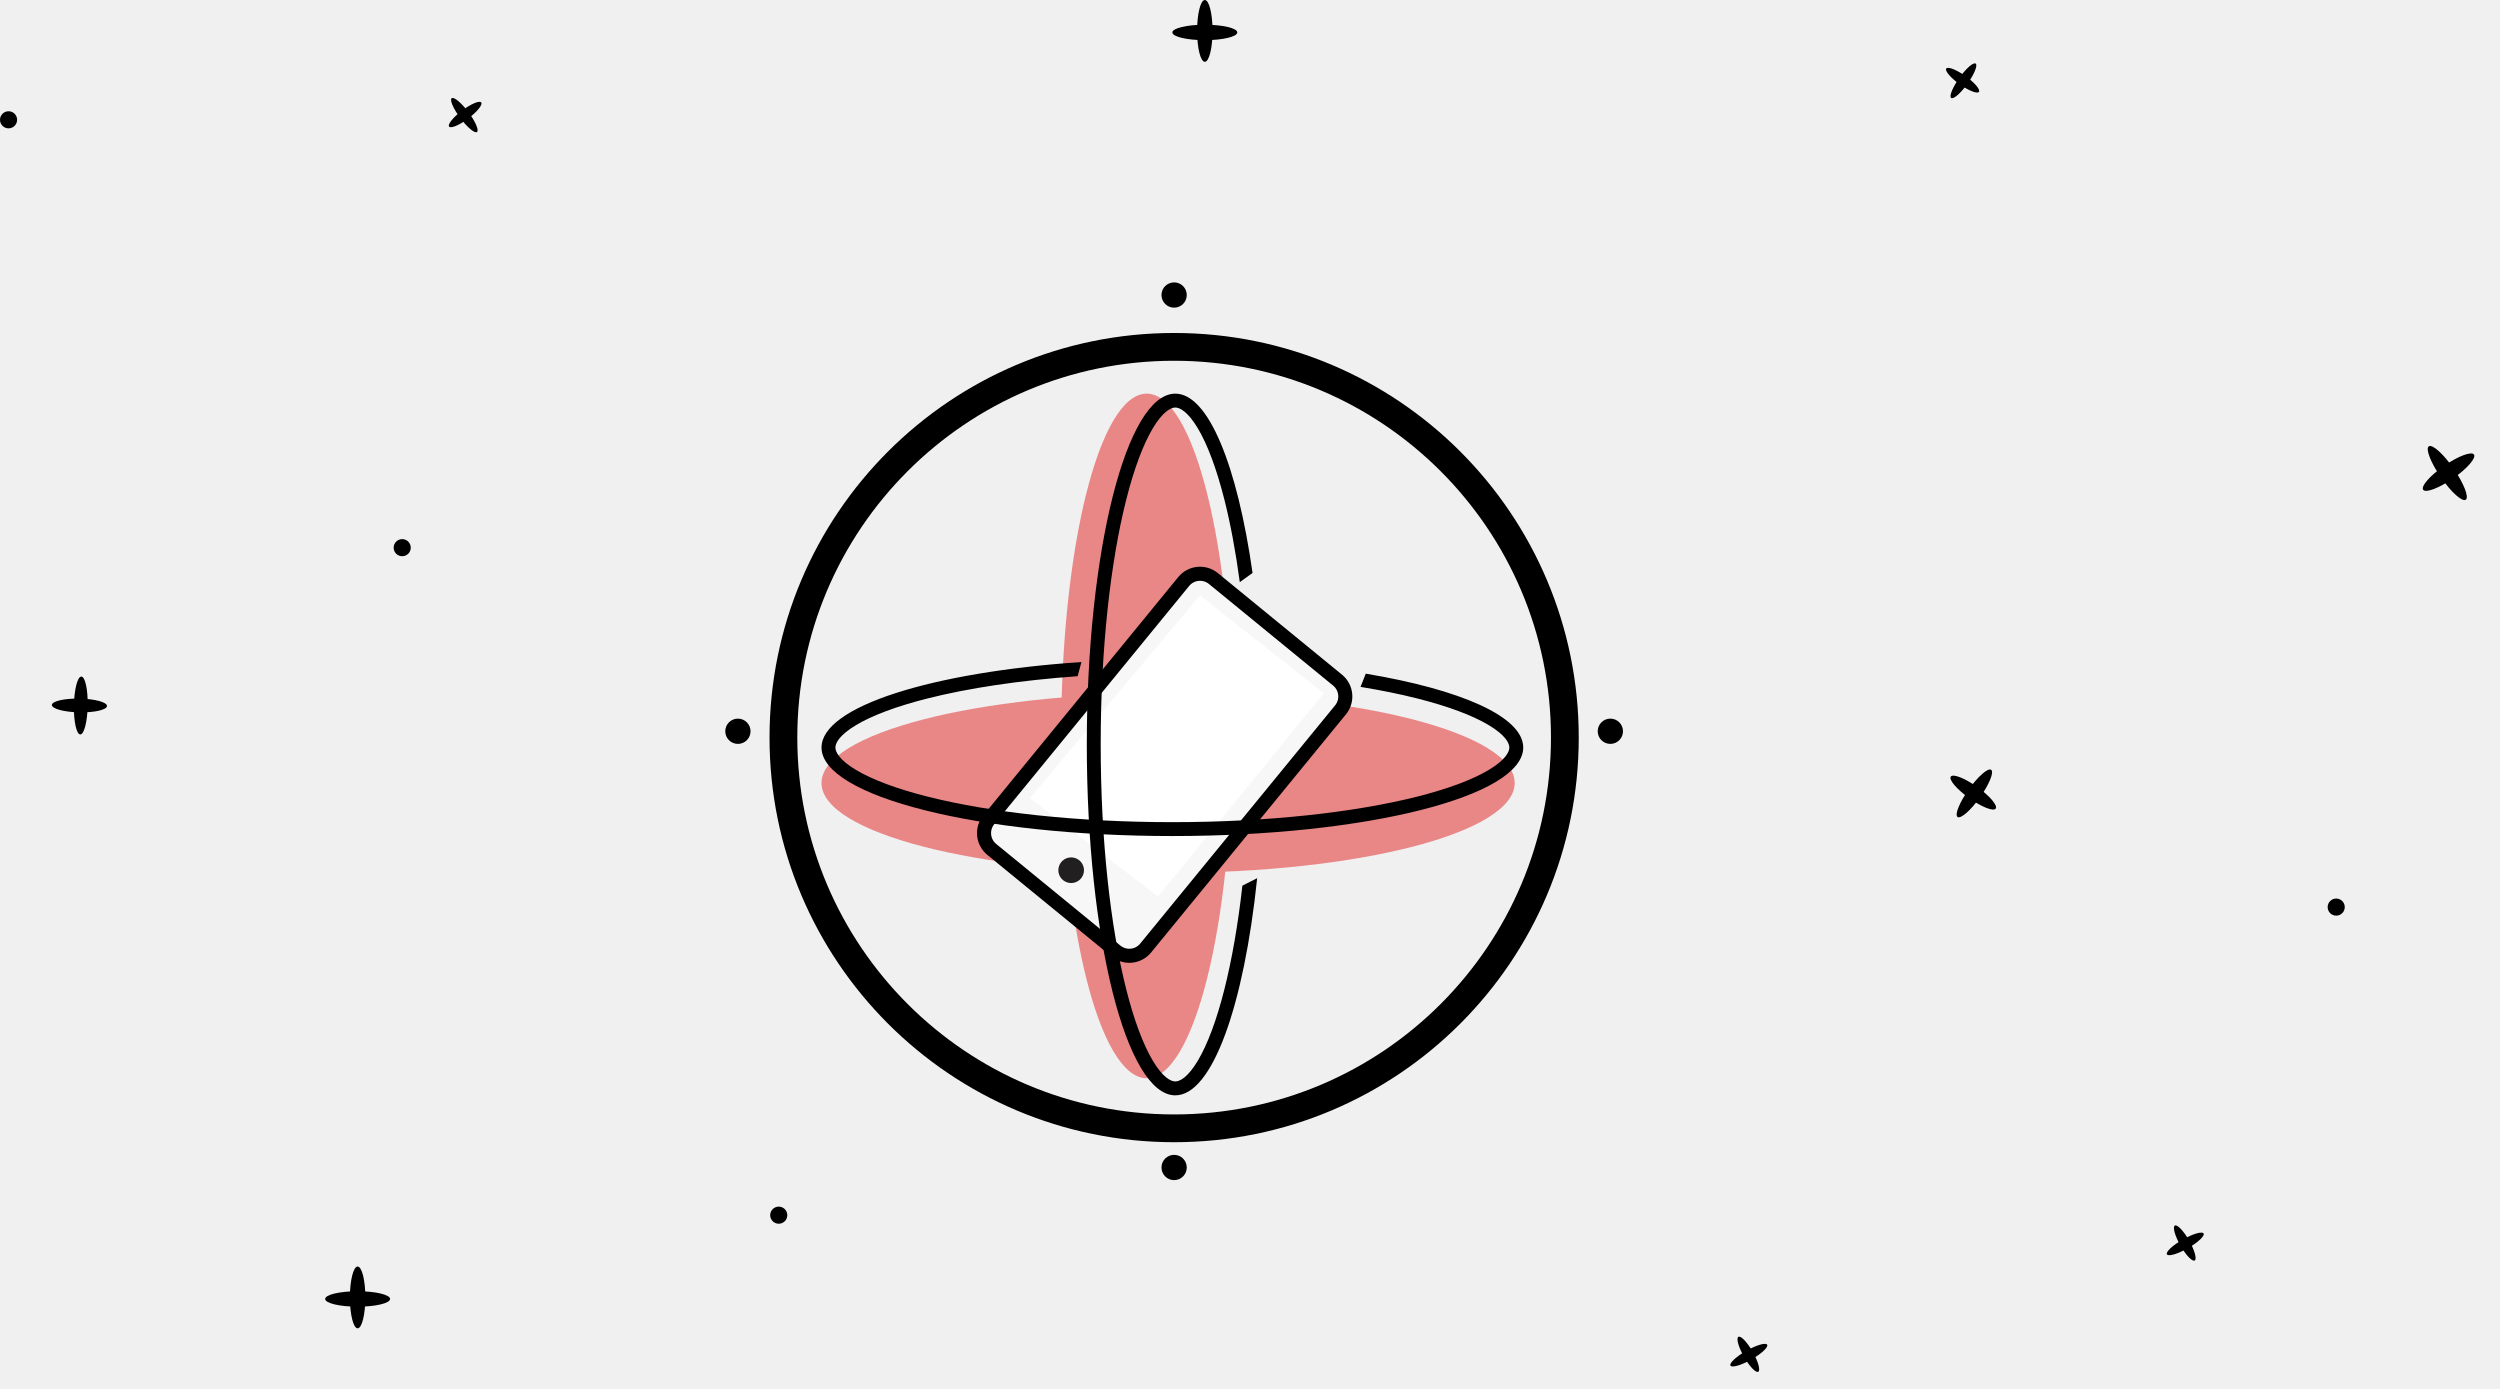
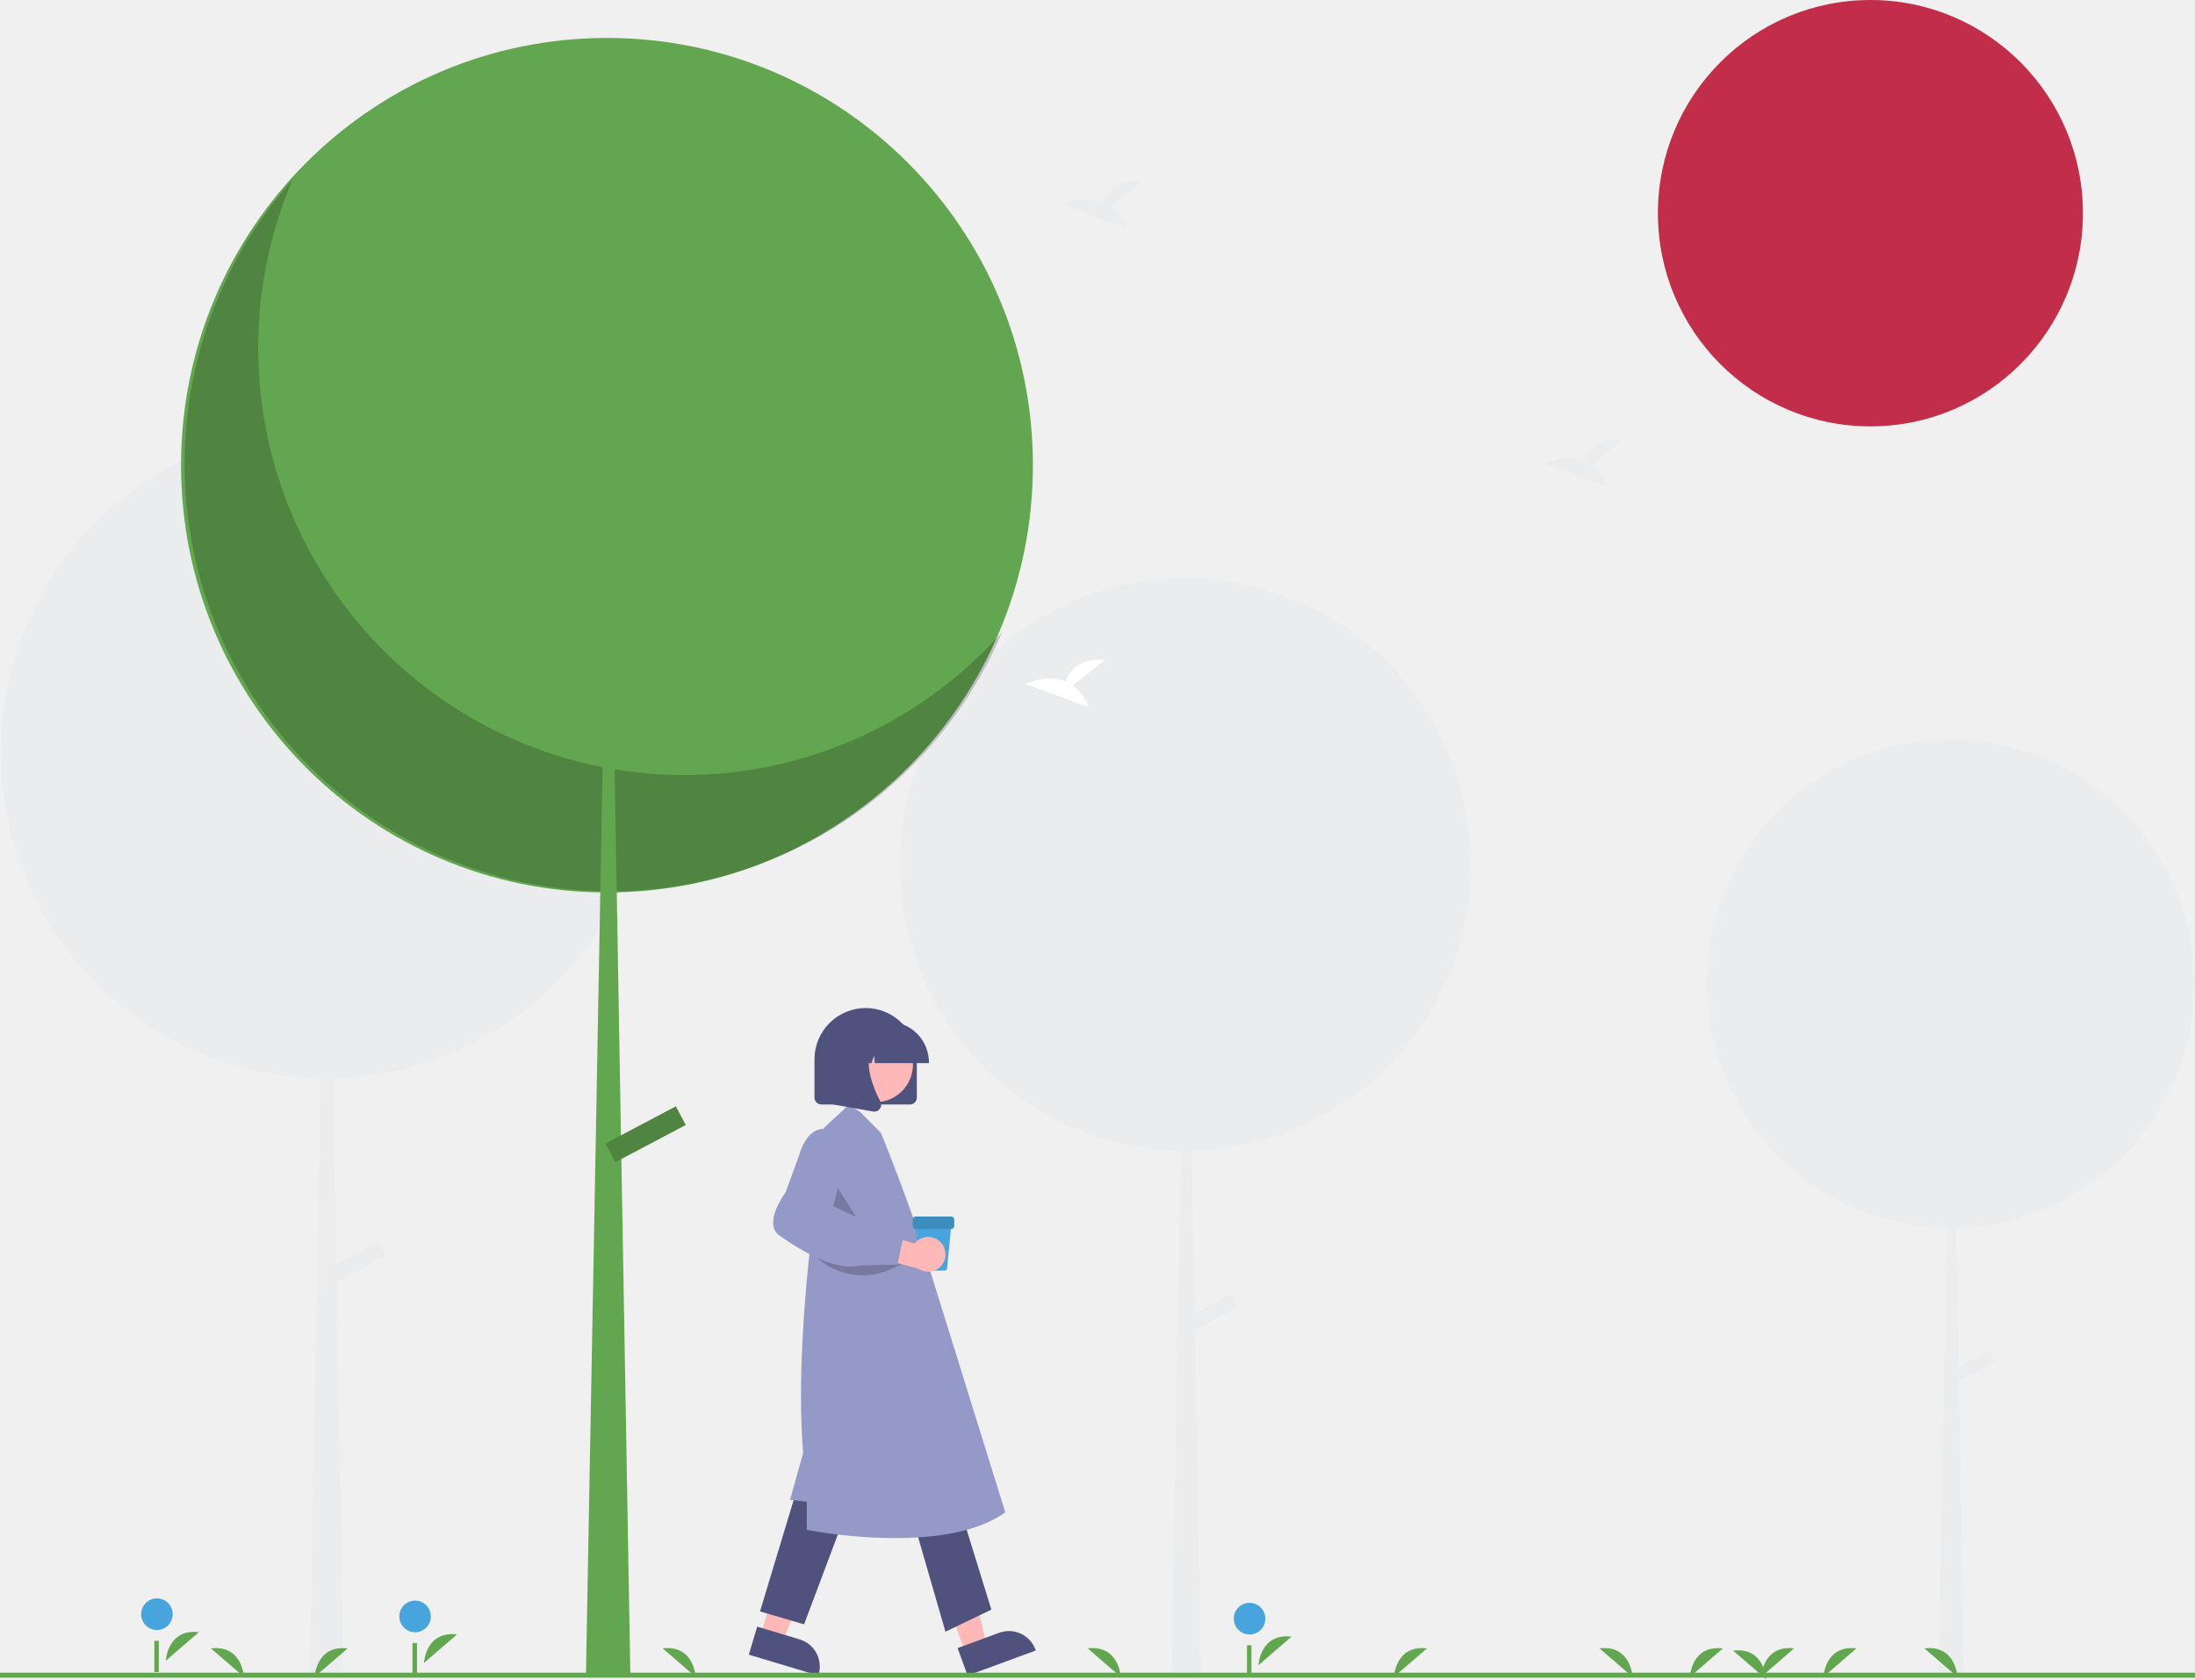
- <svg xmlns="http://www.w3.org/2000/svg" width="180" height="100" viewBox="0 0 180 100" fill="none">
-   <circle cx="84.538" cy="53.107" r="28.132" stroke="black" stroke-width="2" />
-   <ellipse cx="82.563" cy="52.987" rx="6.161" ry="24.646" fill="#E98686" />
-   <ellipse cx="84.103" cy="56.378" rx="6.469" ry="24.954" transform="rotate(90 84.1029 56.3777)" fill="#E98686" />
-   <ellipse rx="0.556" ry="2.225" transform="matrix(-1 0 0 1 86.7474 2.22538)" fill="black" />
-   <ellipse rx="0.556" ry="2.337" transform="matrix(4.37114e-08 1 1 -4.37114e-08 86.7478 2.33564)" fill="black" />
-   <ellipse rx="0.556" ry="2.225" transform="matrix(-1 0 0 1 25.7493 93.4148)" fill="black" />
-   <ellipse rx="0.556" ry="2.337" transform="matrix(4.37114e-08 1 1 -4.37114e-08 25.7497 93.5251)" fill="black" />
-   <ellipse rx="0.556" ry="2.225" transform="matrix(-0.569188 -0.822208 -0.822208 0.569188 176.296 33.9948)" fill="black" />
-   <ellipse rx="0.556" ry="2.337" transform="matrix(-0.822208 0.569188 0.569188 0.822208 176.204 34.0582)" fill="black" />
-   <ellipse rx="0.362" ry="1.446" transform="matrix(-0.599573 -0.80032 -0.80032 0.599573 33.4917 8.24583)" fill="black" />
-   <ellipse rx="0.362" ry="1.519" transform="matrix(-0.80032 0.599573 0.599573 0.80032 33.4337 8.28781)" fill="black" />
-   <ellipse rx="0.362" ry="1.446" transform="matrix(-0.869367 0.494168 0.494168 0.869367 157.303 89.4987)" fill="black" />
-   <ellipse rx="0.362" ry="1.519" transform="matrix(0.494168 0.869367 0.869367 -0.494168 157.338 89.5619)" fill="black" />
-   <ellipse rx="0.362" ry="1.446" transform="matrix(-0.869367 0.494168 0.494168 0.869367 125.88 97.5085)" fill="black" />
-   <ellipse rx="0.362" ry="1.519" transform="matrix(0.494168 0.869367 0.869367 -0.494168 125.915 97.5716)" fill="black" />
-   <ellipse rx="0.362" ry="1.446" transform="matrix(-0.580157 0.814505 0.814505 0.580157 141.307 5.77435)" fill="black" />
-   <ellipse rx="0.362" ry="1.519" transform="matrix(0.814505 0.580156 0.580156 -0.814505 141.367 5.81647)" fill="black" />
-   <ellipse rx="0.496" ry="1.984" transform="matrix(-0.580157 0.814505 0.814505 0.580157 142.074 57.0671)" fill="black" />
-   <ellipse rx="0.496" ry="2.084" transform="matrix(0.814505 0.580156 0.580156 -0.814505 142.154 57.1239)" fill="black" />
-   <ellipse rx="0.496" ry="1.984" transform="matrix(-0.0185223 0.999828 0.999828 0.0185223 5.72001 50.7945)" fill="black" />
-   <ellipse rx="0.496" ry="2.084" transform="matrix(0.999828 0.0185222 0.0185222 -0.999828 5.81782 50.797)" fill="black" />
-   <circle cx="84.537" cy="21.242" r="0.91" fill="black" />
-   <circle cx="56.069" cy="87.493" r="0.616" fill="black" />
-   <circle cx="168.207" cy="65.311" r="0.616" fill="black" />
-   <circle cx="0.616" cy="8.626" r="0.616" fill="black" />
-   <circle cx="28.959" cy="39.432" r="0.616" fill="black" />
-   <circle cx="84.537" cy="84.059" r="0.91" fill="black" />
-   <circle cx="115.946" cy="52.651" r="0.91" transform="rotate(90 115.946 52.6506)" fill="black" />
-   <circle cx="53.13" cy="52.651" r="0.91" transform="rotate(90 53.1297 52.6506)" fill="black" />
-   <rect x="86.189" y="40.693" width="14.59" height="25.2" rx="1.519" transform="rotate(39.2886 86.1894 40.6932)" fill="#F7F7F7" stroke="black" stroke-width="1.013" />
-   <circle cx="77.124" cy="62.656" r="0.924" transform="rotate(24.8023 77.1241 62.6563)" fill="#211F1F" />
-   <path d="M83.372 64.551L74.154 57.469L86.399 42.868L95.313 49.921L83.372 64.551Z" fill="white" />
-   <path fill-rule="evenodd" clip-rule="evenodd" d="M89.452 63.767C89.137 66.573 88.695 69.096 88.159 71.222C87.593 73.465 86.936 75.209 86.244 76.368C85.514 77.592 84.935 77.865 84.623 77.865C84.31 77.865 83.731 77.592 83.001 76.368C82.31 75.209 81.652 73.465 81.086 71.222C79.958 66.751 79.25 60.522 79.25 53.604C79.25 46.685 79.958 40.456 81.086 35.985C81.652 33.742 82.31 31.998 83.001 30.839C83.731 29.616 84.31 29.342 84.623 29.342C84.935 29.342 85.514 29.616 86.244 30.839C86.936 31.998 87.593 33.742 88.159 35.985C88.596 37.718 88.97 39.715 89.265 41.914L90.183 41.253C89.091 33.548 87.01 28.342 84.623 28.342C81.103 28.342 78.25 39.652 78.25 53.604C78.25 67.555 81.103 78.865 84.623 78.865C87.282 78.865 89.561 72.407 90.516 63.23L89.452 63.767Z" fill="black" />
-   <path fill-rule="evenodd" clip-rule="evenodd" d="M97.959 49.456C99.434 49.697 100.799 49.975 102.029 50.286C104.272 50.852 106.016 51.509 107.176 52.201C108.399 52.931 108.673 53.51 108.673 53.822C108.673 54.135 108.399 54.714 107.176 55.444C106.016 56.136 104.272 56.793 102.029 57.359C97.559 58.487 91.329 59.195 84.411 59.195C77.493 59.195 71.264 58.487 66.793 57.359C64.55 56.793 62.806 56.136 61.647 55.444C60.423 54.714 60.149 54.135 60.149 53.822C60.149 53.51 60.423 52.931 61.647 52.201C62.806 51.509 64.55 50.852 66.793 50.286C69.733 49.544 73.433 48.984 77.59 48.687L77.863 47.666C67.086 48.394 59.149 50.874 59.149 53.822C59.149 57.342 70.46 60.195 84.411 60.195C98.363 60.195 109.673 57.342 109.673 53.822C109.673 51.601 105.167 49.645 98.335 48.504L97.959 49.456Z" fill="black" />
+ <svg xmlns="http://www.w3.org/2000/svg" width="230" height="176" viewBox="0 0 230 176" fill="none">
+   <g clip-path="url(#clip0_340_175928)">
+     <path d="M79.695 171.407L81.955 172.086L85.641 163.664L82.306 162.662L79.695 171.407Z" fill="#FFB8B8" />
+     <path d="M79.34 170.494L83.79 171.831L83.79 171.831C84.542 172.057 85.174 172.574 85.547 173.267C85.919 173.961 86.002 174.774 85.777 175.529L85.749 175.622L78.463 173.432L79.34 170.494Z" fill="#4F527D" />
+     <path d="M101.169 173.26L103.384 172.445L101.306 163.486L98.037 164.688L101.169 173.26Z" fill="#FFB8B8" />
+     <path d="M100.34 172.742L104.701 171.137L104.702 171.137C105.439 170.866 106.253 170.9 106.965 171.231C107.678 171.563 108.23 172.164 108.5 172.904L108.533 172.994L101.392 175.622L100.34 172.742Z" fill="#4F527D" />
+     <path d="M83.485 156.16L79.637 168.902L84.254 170.254L88.68 158.477L83.485 156.16Z" fill="#4F527D" />
+     <path d="M95.606 159.056L99.069 171.026L103.879 168.709L100.416 157.512L95.606 159.056Z" fill="#4F527D" />
+     <path d="M93.803 161.215C90.723 161.201 87.65 160.917 84.619 160.365L84.542 160.349V157.405L82.783 157.209L84.156 152.29C83.516 144.711 84.425 135.114 84.719 132.351C84.787 131.703 84.831 131.34 84.831 131.34L86.374 118.176L88.957 115.785L90.13 116.551L92.306 118.734C94.836 124.98 96.843 130.861 96.856 131.239L105.338 158.515L105.281 158.556C102.336 160.642 97.846 161.215 93.803 161.215Z" fill="#9499C7" />
+     <path opacity="0.2" d="M87.47 124.015L86.877 127.73L90.892 129.392L87.47 124.015Z" fill="black" />
+     <path d="M95.348 115.765H86.064C85.873 115.765 85.69 115.689 85.555 115.553C85.42 115.418 85.344 115.234 85.344 115.042V111.027C85.347 109.602 85.913 108.236 86.918 107.229C87.923 106.223 89.286 105.657 90.706 105.657C92.126 105.657 93.489 106.223 94.494 107.229C95.499 108.236 96.066 109.602 96.068 111.027V115.042C96.068 115.234 95.992 115.418 95.857 115.553C95.722 115.689 95.539 115.765 95.348 115.765Z" fill="#4F527D" />
+     <path d="M91.732 115.523C93.903 115.523 95.664 113.757 95.664 111.579C95.664 109.4 93.903 107.634 91.732 107.634C89.561 107.634 87.801 109.4 87.801 111.579C87.801 113.757 89.561 115.523 91.732 115.523Z" fill="#FFB8B8" />
+     <path d="M97.337 111.429H91.66L91.602 110.611L91.311 111.429H90.436L90.321 109.808L89.744 111.429H88.053V111.348C88.054 110.22 88.501 109.138 89.296 108.34C90.092 107.542 91.17 107.093 92.294 107.092H93.095C94.219 107.093 95.298 107.542 96.093 108.34C96.888 109.138 97.335 110.22 97.337 111.348V111.429Z" fill="#4F527D" />
+     <path d="M91.614 116.515C91.572 116.515 91.529 116.511 91.487 116.503L87.33 115.767V108.874H91.906L91.793 109.007C90.216 110.851 91.404 113.842 92.252 115.461C92.315 115.579 92.343 115.713 92.332 115.847C92.323 115.981 92.275 116.109 92.196 116.217C92.129 116.309 92.042 116.384 91.941 116.436C91.84 116.488 91.728 116.515 91.614 116.515Z" fill="#4F527D" />
+     <path d="M98.949 133.177H96.671C96.597 133.177 96.527 133.15 96.473 133.101C96.419 133.051 96.385 132.984 96.378 132.91L95.922 128.22H99.698L99.242 132.91C99.235 132.983 99.201 133.051 99.147 133.101C99.093 133.15 99.022 133.177 98.949 133.177Z" fill="#47A4DD" />
+     <path d="M99.691 128.81H95.927C95.849 128.81 95.774 128.779 95.719 128.723C95.664 128.668 95.633 128.593 95.633 128.515V127.807C95.633 127.728 95.664 127.653 95.719 127.598C95.774 127.543 95.849 127.512 95.927 127.511H99.691C99.769 127.512 99.844 127.543 99.899 127.598C99.954 127.653 99.985 127.728 99.985 127.807V128.515C99.985 128.593 99.954 128.668 99.899 128.723C99.844 128.779 99.769 128.81 99.691 128.81Z" fill="#3C8DBE" />
+     <path opacity="0.2" d="M84.928 131.158C85.974 132.374 87.393 133.206 88.962 133.525C90.531 133.843 92.162 133.629 93.596 132.917L94.452 132.492L84.928 131.158Z" fill="black" />
+     <path d="M98.608 130.25C98.432 130.053 98.216 129.896 97.974 129.791C97.731 129.687 97.469 129.637 97.206 129.645C96.942 129.653 96.683 129.718 96.448 129.838C96.212 129.957 96.006 130.126 95.842 130.334L91.873 129.216L90.607 131.471L96.235 132.971C96.602 133.223 97.047 133.331 97.488 133.275C97.928 133.219 98.333 133.003 98.626 132.668C98.918 132.333 99.078 131.901 99.075 131.456C99.071 131.01 98.905 130.581 98.608 130.25Z" fill="#FFB8B8" />
+     <path d="M89.135 132.753C87.248 132.753 84.695 131.643 81.663 129.492C81.494 129.375 81.351 129.223 81.244 129.048C81.136 128.872 81.066 128.676 81.038 128.471C80.814 127.05 82.196 125.128 82.332 124.944L83.784 120.942C83.801 120.877 84.269 119.145 85.444 118.529C85.692 118.401 85.964 118.329 86.242 118.317C86.519 118.306 86.796 118.354 87.054 118.46C89.292 119.278 87.544 125.593 87.304 126.422L90.27 127.822L92.153 129.027L94.733 129.298L94.032 132.549L90.115 132.638C89.795 132.717 89.465 132.755 89.135 132.753Z" fill="#9499C7" />
+     <path d="M229.916 103.088C229.914 99.288 229.069 95.536 227.444 92.104C225.818 88.672 223.452 85.646 220.517 83.245C217.581 80.844 214.151 79.128 210.473 78.221C206.795 77.315 202.962 77.241 199.253 78.004C195.543 78.768 192.049 80.35 189.023 82.636C185.998 84.921 183.517 87.854 181.761 91.221C180.005 94.587 179.017 98.304 178.869 102.101C178.721 105.898 179.417 109.68 180.906 113.174C180.881 113.147 180.855 113.119 180.83 113.091C181.964 115.744 183.536 118.185 185.48 120.312C185.486 120.318 185.492 120.325 185.498 120.331C185.655 120.503 185.813 120.673 185.974 120.84C188.307 123.282 191.101 125.235 194.192 126.585C197.284 127.934 200.612 128.654 203.983 128.703L203.12 175.725H205.785L205.246 144.69L209.102 142.653L208.514 141.532L205.221 143.271L204.968 128.701C211.637 128.547 217.981 125.782 222.643 120.995C227.305 116.208 229.915 109.781 229.916 103.088Z" fill="#EAECEE" />
+     <path d="M154.134 90.601C154.131 86.148 153.142 81.751 151.237 77.729C149.332 73.707 146.559 70.16 143.119 67.346C139.679 64.532 135.659 62.522 131.349 61.459C127.039 60.397 122.547 60.31 118.199 61.205C113.852 62.1 109.757 63.954 106.212 66.632C102.666 69.311 99.759 72.748 97.701 76.693C95.643 80.639 94.485 84.994 94.312 89.444C94.138 93.894 94.954 98.327 96.699 102.421C96.669 102.389 96.639 102.357 96.61 102.324C97.939 105.432 99.782 108.293 102.06 110.786C102.067 110.793 102.074 110.801 102.08 110.808C102.264 111.009 102.449 111.209 102.638 111.405C105.373 114.267 108.646 116.555 112.269 118.137C115.892 119.719 119.792 120.562 123.743 120.619L122.732 175.725H125.856L125.223 139.355L129.742 136.968L129.053 135.654L125.194 137.692L124.898 120.617C132.713 120.437 140.147 117.196 145.611 111.586C151.075 105.977 154.134 98.445 154.134 90.601Z" fill="#EAECEE" />
+     <path d="M68.186 78.856C68.183 73.788 67.057 68.784 64.889 64.207C62.721 59.63 59.566 55.594 55.651 52.392C51.737 49.19 47.162 46.902 42.257 45.693C37.352 44.484 32.241 44.385 27.294 45.404C22.346 46.422 17.686 48.532 13.652 51.58C9.617 54.628 6.309 58.539 3.967 63.029C1.625 67.519 0.307 72.475 0.11 77.539C-0.087 82.603 0.84 87.647 2.826 92.307C2.793 92.27 2.758 92.234 2.725 92.196C4.238 95.733 6.334 98.989 8.927 101.826C8.935 101.834 8.943 101.842 8.95 101.851C9.16 102.08 9.37 102.307 9.585 102.53C12.697 105.787 16.422 108.391 20.545 110.191C24.668 111.991 29.106 112.951 33.602 113.016L32.451 175.725H36.006L35.287 134.336L40.429 131.62L39.644 130.125L35.254 132.444L34.916 113.013C43.809 112.808 52.27 109.12 58.487 102.736C64.705 96.353 68.186 87.781 68.186 78.856Z" fill="#EAECEE" />
+     <path d="M195.989 44.689C208.288 44.689 218.258 34.685 218.258 22.344C218.258 10.004 208.288 0 195.989 0C183.691 0 173.721 10.004 173.721 22.344C173.721 34.685 183.691 44.689 195.989 44.689Z" fill="#C22E49" />
+     <path d="M63.601 93.542C88.25 93.542 108.231 73.492 108.231 48.76C108.231 24.027 88.25 3.978 63.601 3.978C38.952 3.978 18.971 24.027 18.971 48.76C18.971 73.492 38.952 93.542 63.601 93.542Z" fill="#63A650" />
+     <path opacity="0.2" d="M30.649 18.849C26.486 28.62 25.921 39.558 29.055 49.708C32.19 59.859 38.819 68.56 47.759 74.258C56.699 79.955 67.366 82.278 77.855 80.81C88.344 79.342 97.971 74.179 105.016 66.245C102.473 72.215 98.667 77.558 93.861 81.906C89.056 86.253 83.366 89.5 77.185 91.421C71.005 93.343 64.482 93.893 58.069 93.034C51.655 92.175 45.505 89.928 40.043 86.447C34.581 82.966 29.939 78.335 26.438 72.876C22.937 67.416 20.661 61.258 19.768 54.828C18.874 48.398 19.384 41.849 21.263 35.637C23.142 29.424 26.345 23.696 30.649 18.849Z" fill="black" />
+     <path d="M63.724 48.76H63.847L66.054 175.725H61.395L63.724 48.76Z" fill="#63A650" />
+     <path d="M70.823 115.957L63.445 119.855L64.474 121.814L71.851 117.917L70.823 115.957Z" fill="#4F8540" />
+     <path d="M130.933 171.316C131.846 171.316 132.586 170.573 132.586 169.658C132.586 168.742 131.846 168 130.933 168C130.021 168 129.281 168.742 129.281 169.658C129.281 170.573 130.021 171.316 130.933 171.316Z" fill="#47A4DD" />
+     <path d="M16.443 170.847C17.356 170.847 18.095 170.105 18.095 169.19C18.095 168.274 17.356 167.532 16.443 167.532C15.531 167.532 14.791 168.274 14.791 169.19C14.791 170.105 15.531 170.847 16.443 170.847Z" fill="#47A4DD" />
+     <path d="M43.492 171.082C44.404 171.082 45.144 170.339 45.144 169.424C45.144 168.508 44.404 167.766 43.492 167.766C42.58 167.766 41.84 168.508 41.84 169.424C41.84 170.339 42.58 171.082 43.492 171.082Z" fill="#47A4DD" />
+     <path d="M116.358 21.648L119.672 18.989C117.098 18.704 116.04 20.113 115.607 21.228C113.596 20.39 111.406 21.488 111.406 21.488L118.037 23.904C117.702 23.007 117.12 22.225 116.358 21.648Z" fill="#EAECEE" />
+     <path d="M166.757 48.74L170.071 46.08C167.496 45.795 166.438 47.204 166.006 48.319C163.994 47.481 161.805 48.579 161.805 48.579L168.435 50.995C168.101 50.098 167.519 49.316 166.757 48.74Z" fill="#EAECEE" />
+     <path d="M112.397 71.858L115.711 69.198C113.137 68.913 112.079 70.322 111.646 71.437C109.635 70.599 107.445 71.698 107.445 71.698L114.076 74.113C113.741 73.216 113.159 72.434 112.397 71.858Z" fill="white" />
+     <path d="M131.865 174.537C131.865 174.537 132.026 171.152 135.327 171.545L131.865 174.537Z" fill="#63A650" />
+     <path d="M131.13 172.449H130.664V175.725H131.13V172.449Z" fill="#63A650" />
+     <path d="M17.375 174.069C17.375 174.069 17.536 170.684 20.837 171.077L17.375 174.069Z" fill="#63A650" />
+     <path d="M16.64 171.981H16.174V175.257H16.64V171.981Z" fill="#63A650" />
+     <path d="M44.424 174.303C44.424 174.303 44.585 170.918 47.886 171.311L44.424 174.303Z" fill="#63A650" />
+     <path d="M43.689 172.215H43.223V175.491H43.689V172.215Z" fill="#63A650" />
+     <path d="M177.072 175.766C177.072 175.766 177.233 172.38 180.534 172.774L177.072 175.766Z" fill="#63A650" />
+     <path d="M146.061 175.766C146.061 175.766 146.222 172.38 149.523 172.774L146.061 175.766Z" fill="#63A650" />
+     <path d="M32.969 175.766C32.969 175.766 33.13 172.38 36.431 172.774L32.969 175.766Z" fill="#63A650" />
+     <path d="M191.064 175.766C191.064 175.766 191.225 172.38 194.526 172.774L191.064 175.766Z" fill="#63A650" />
+     <path d="M184.535 175.766C184.535 175.766 184.696 172.38 187.997 172.774L184.535 175.766Z" fill="#63A650" />
+     <path d="M171.066 175.766C171.066 175.766 170.905 172.38 167.604 172.774L171.066 175.766Z" fill="#63A650" />
+     <path d="M117.435 175.766C117.435 175.766 117.274 172.38 113.973 172.774L117.435 175.766Z" fill="#63A650" />
+     <path d="M72.898 175.766C72.898 175.766 72.737 172.38 69.436 172.774L72.898 175.766Z" fill="#63A650" />
+     <path d="M25.564 175.766C25.564 175.766 25.403 172.38 22.102 172.774L25.564 175.766Z" fill="#63A650" />
+     <path d="M205.11 175.766C205.11 175.766 204.949 172.38 201.648 172.774L205.11 175.766Z" fill="#63A650" />
+     <path d="M185.058 176C185.058 176 184.897 172.614 181.596 173.008L185.058 176Z" fill="#63A650" />
+     <path d="M230 175.323H0V175.843H230V175.323Z" fill="#63A650" />
+   </g>
+   <defs>
+     <clipPath id="clip0_340_175928">
+       <rect width="230" height="176" fill="white" />
+     </clipPath>
+   </defs>
</svg>
